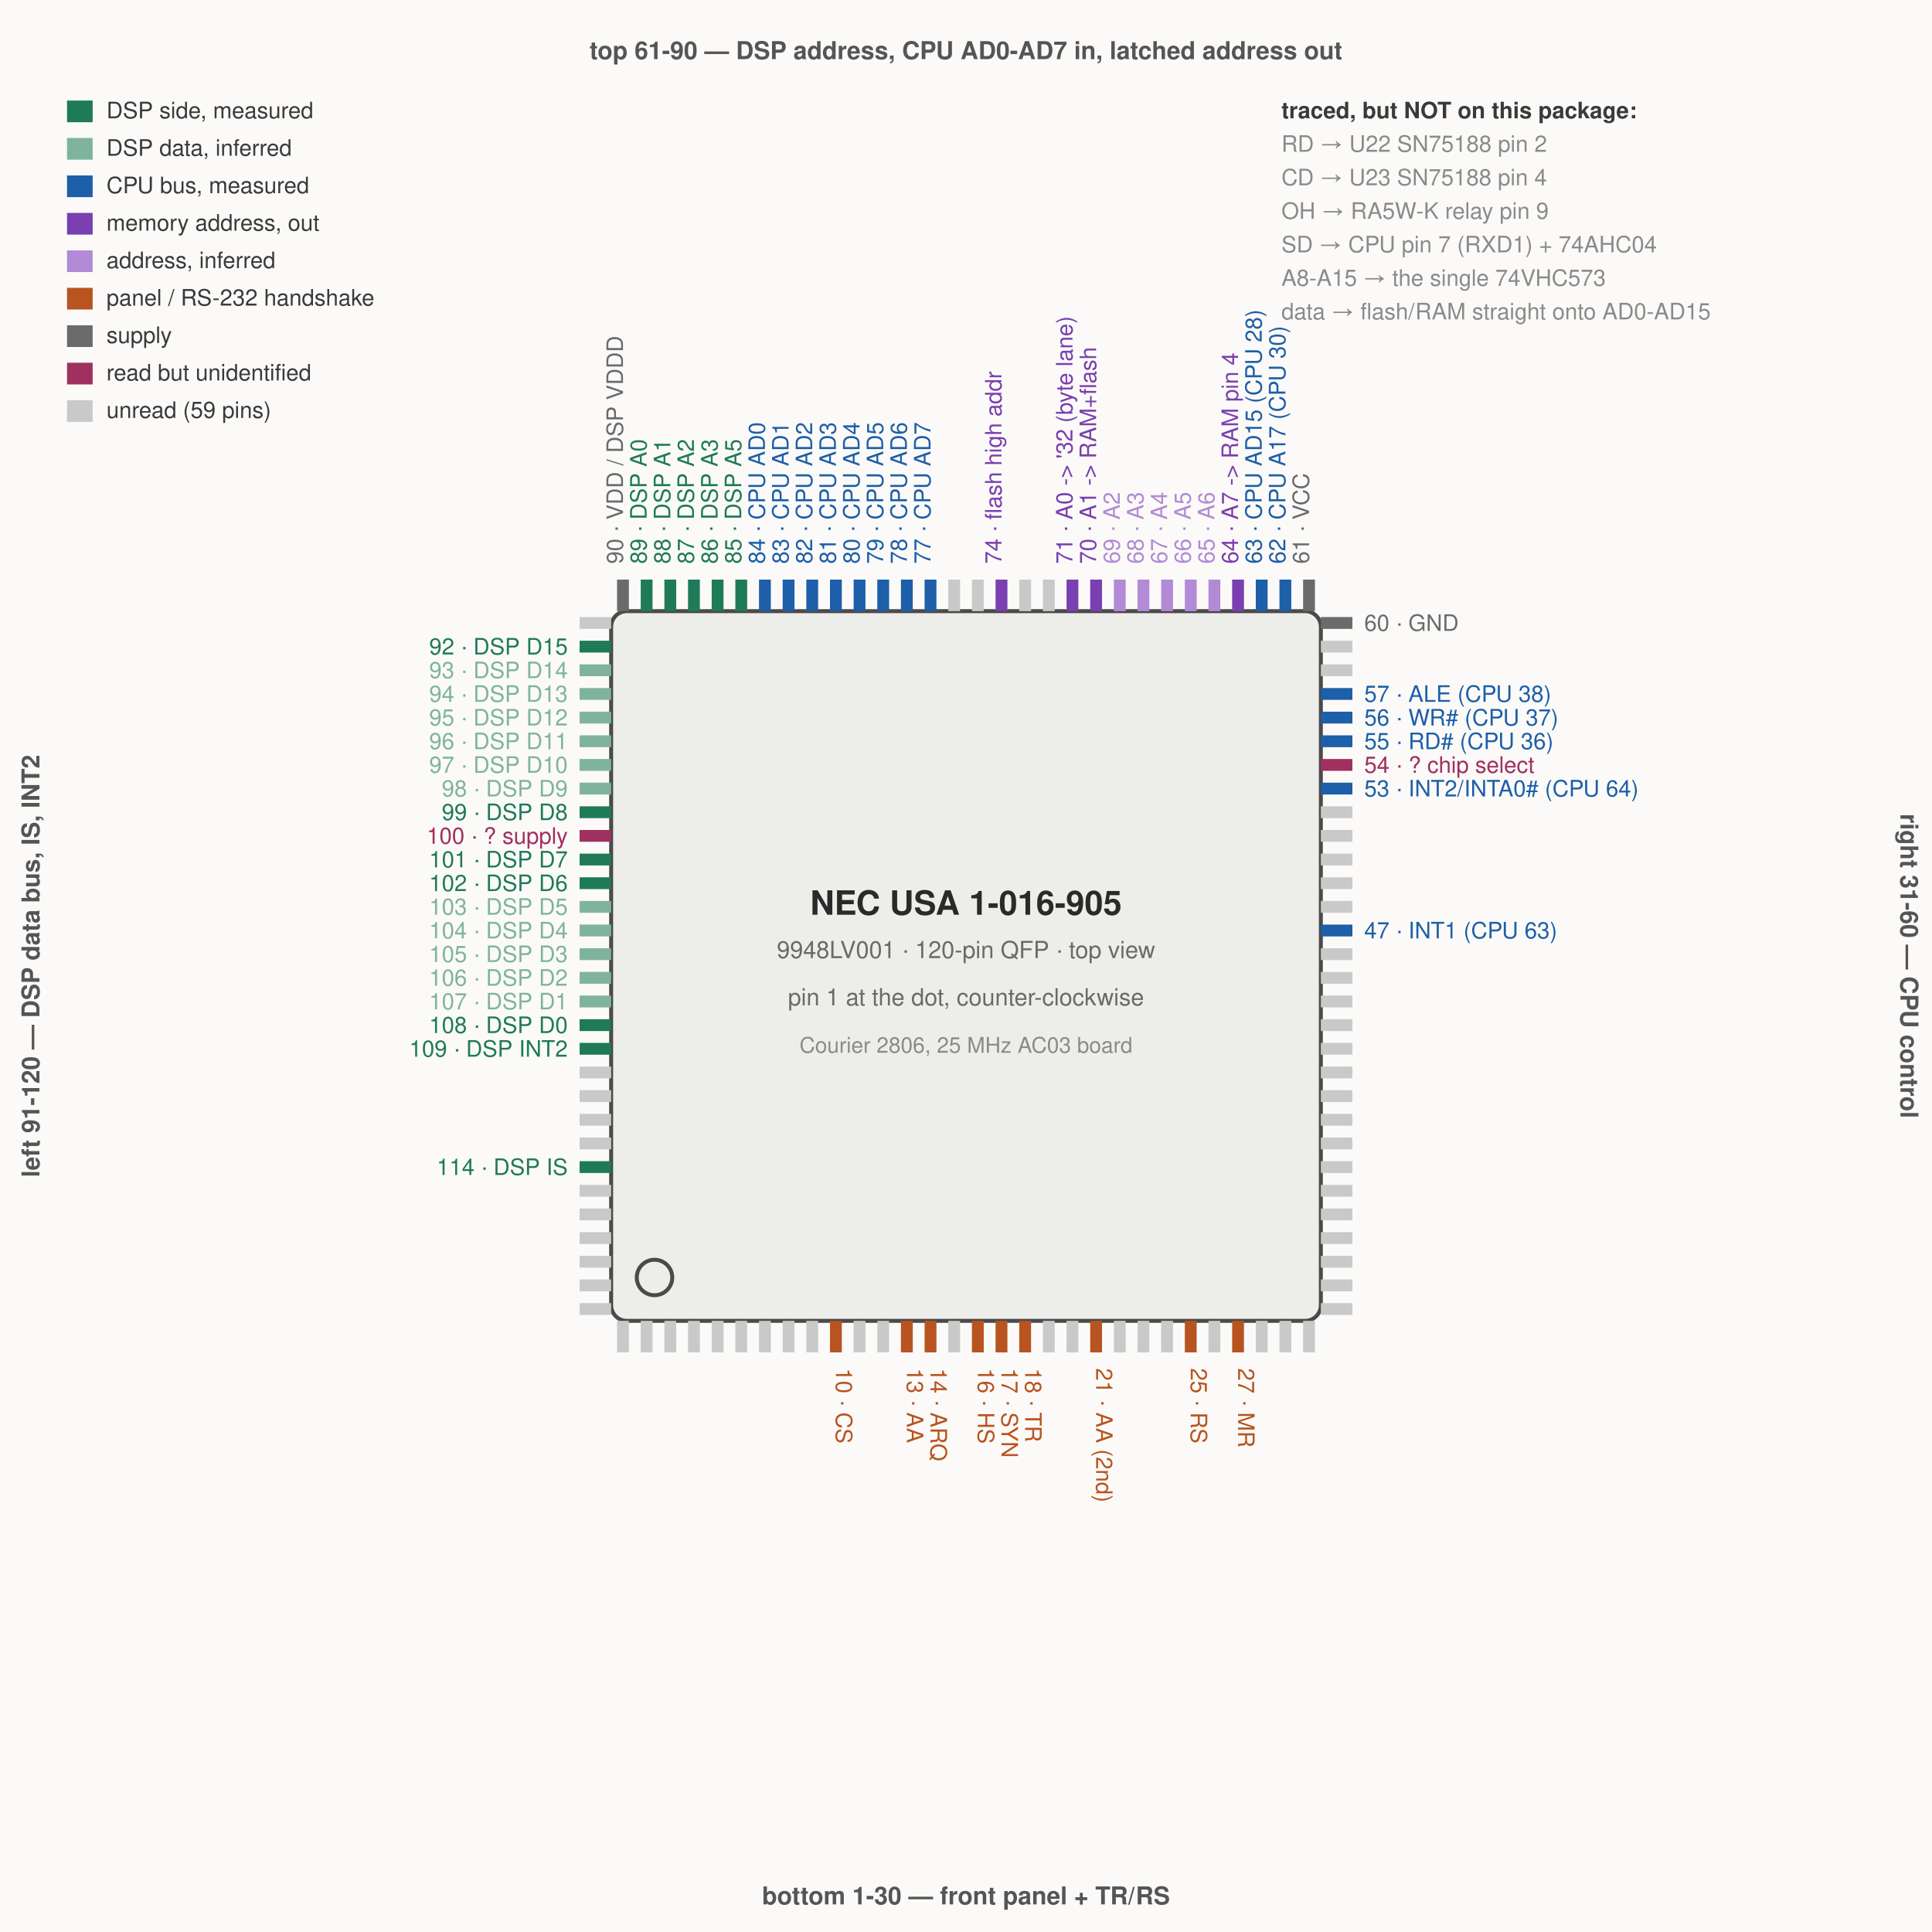
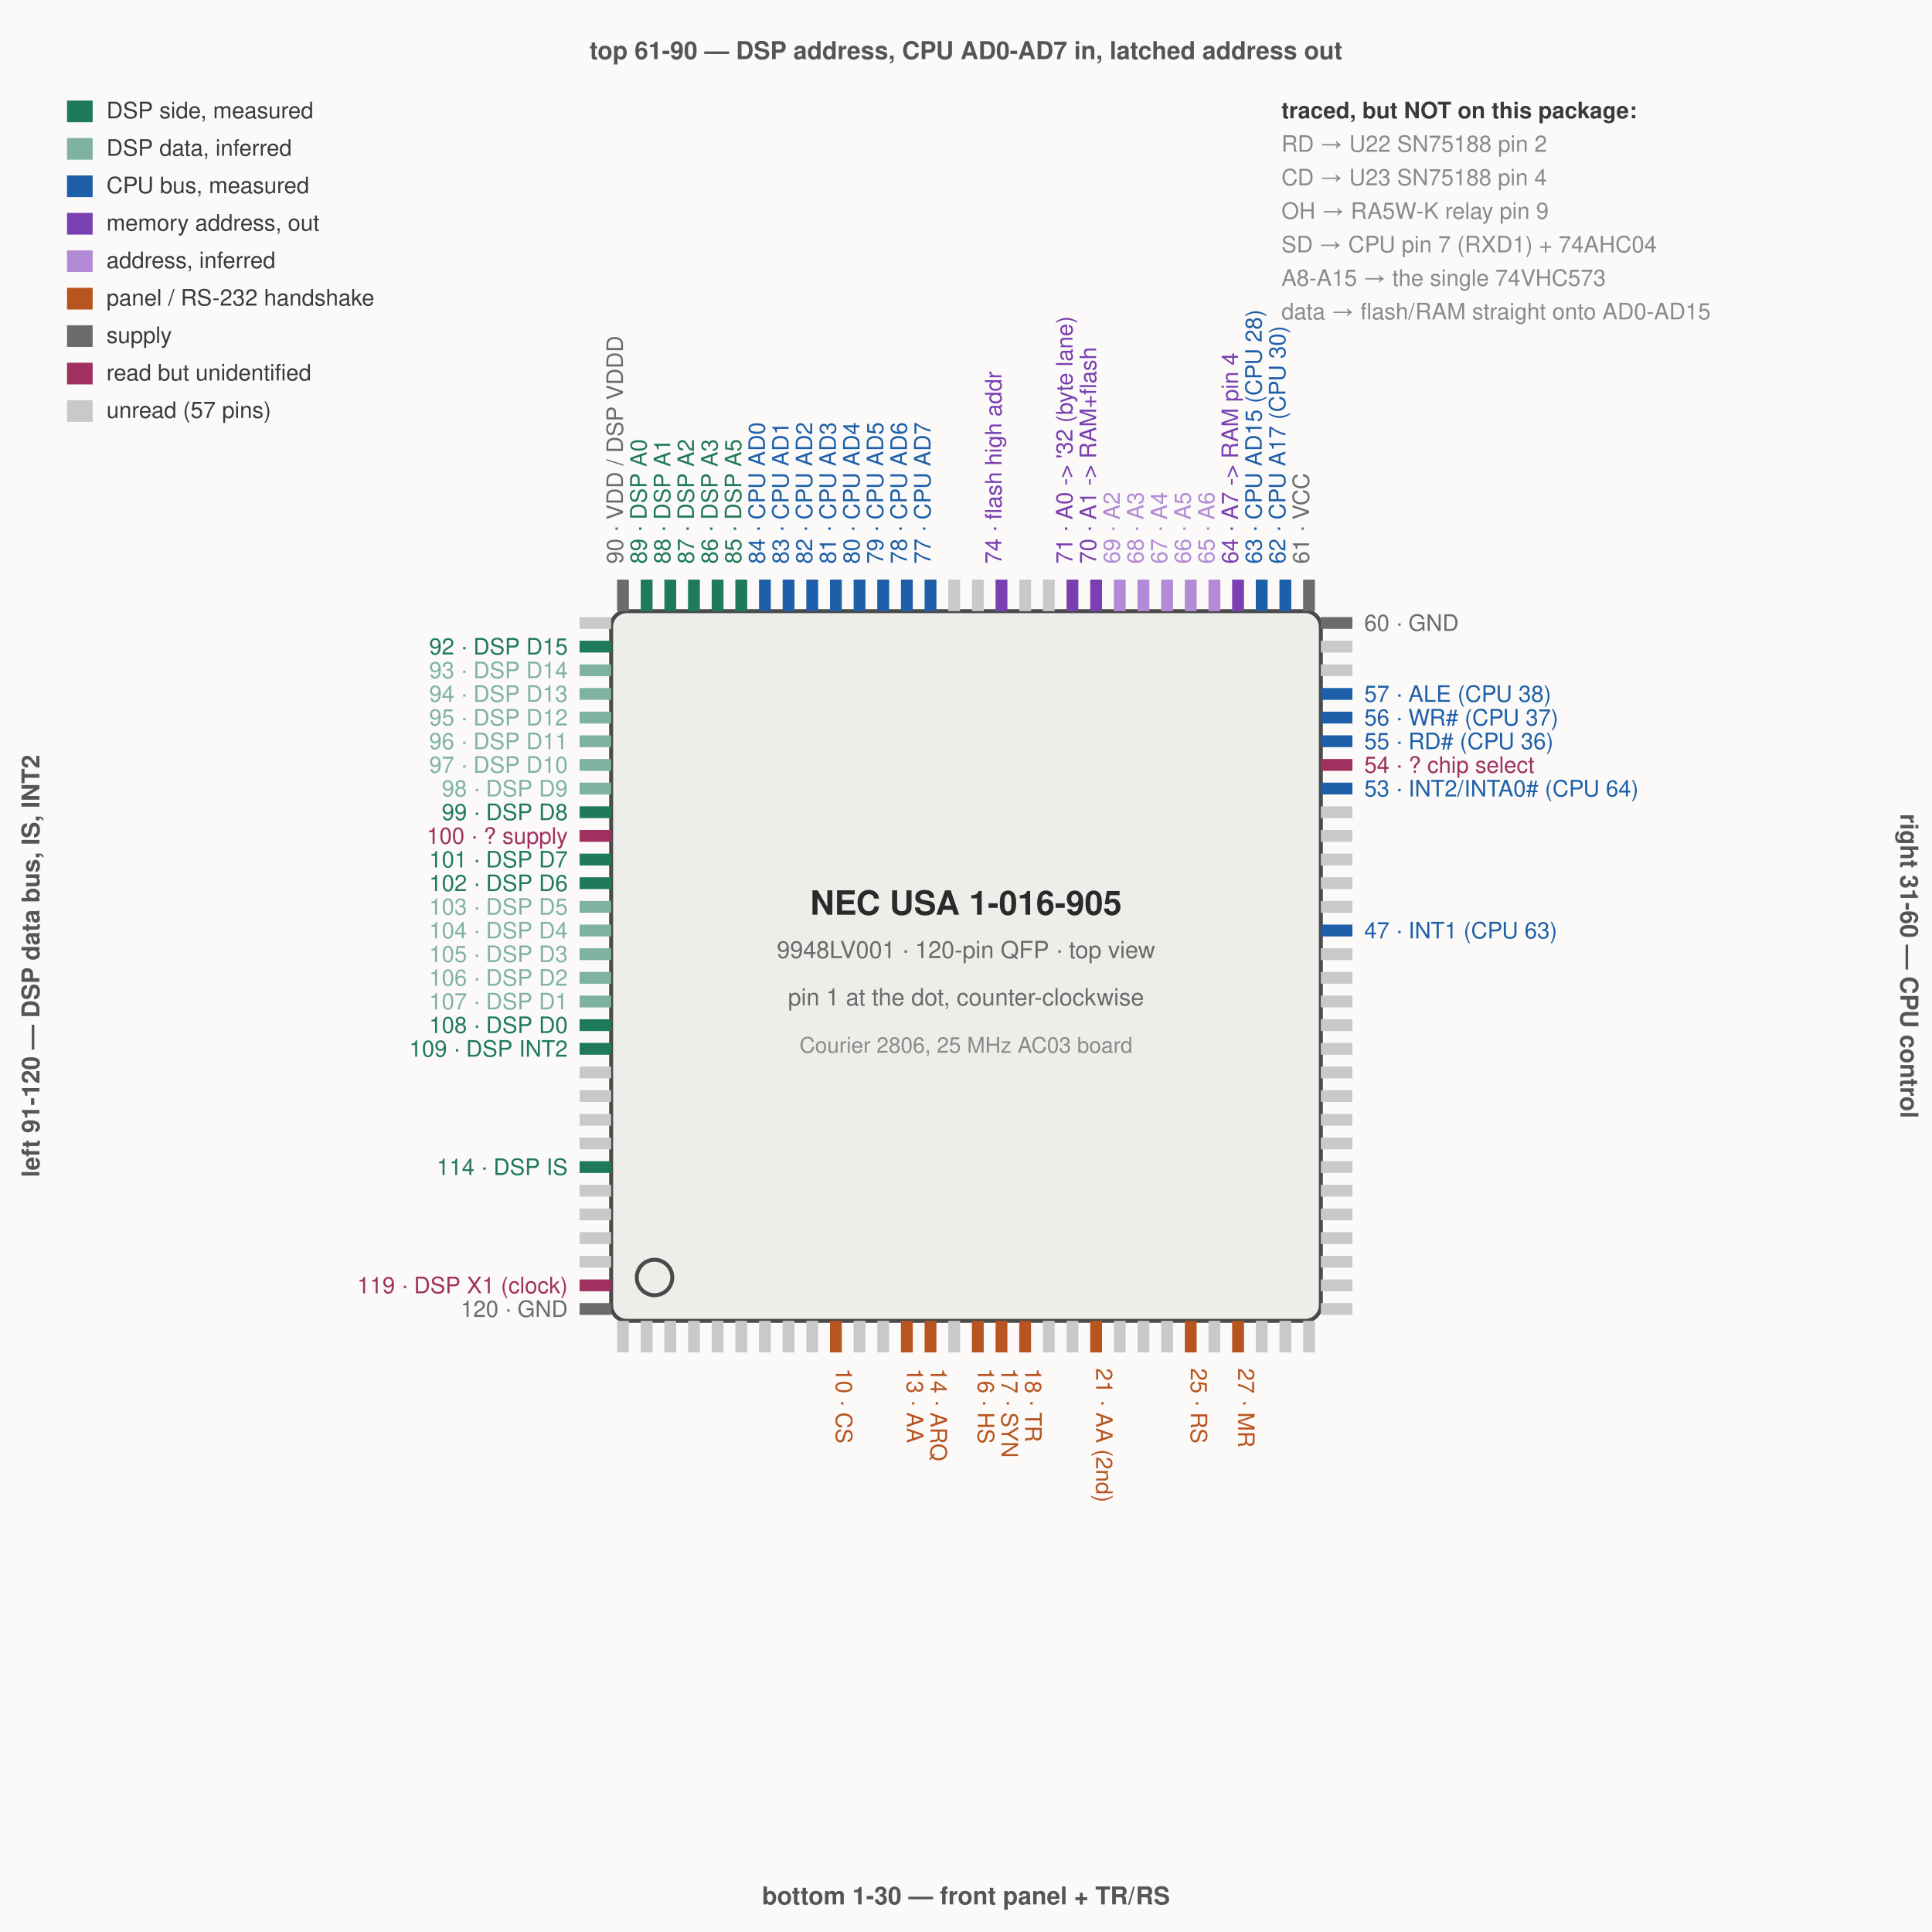
<svg xmlns="http://www.w3.org/2000/svg" viewBox="0 0 980 980" width="980" height="980" font-family="ui-sans-serif,Helvetica,Arial,sans-serif">
  <rect width="980" height="980" fill="#fbfaf8" />
  <rect x="310.0" y="310.0" width="360.0" height="360.0" rx="8" fill="#ededea" stroke="#4a4a4a" stroke-width="2" />
  <circle cx="332.0" cy="648.0" r="9" fill="none" stroke="#4a4a4a" stroke-width="2" />
  <text x="490.0" y="464.0" text-anchor="middle" font-size="17" font-weight="600" fill="#2a2a2a">NEC USA 1-016-905</text>
  <text x="490.0" y="486.0" text-anchor="middle" font-size="12" fill="#6a6a6a">9948LV001 · 120-pin QFP · top view</text>
  <text x="490.0" y="510.0" text-anchor="middle" font-size="12" fill="#6a6a6a">pin 1 at the dot, counter-clockwise</text>
  <text x="490.0" y="534.0" text-anchor="middle" font-size="11" fill="#8a8a8a">Courier 2806, 25 MHz AC03 board</text>
  <rect x="313.0" y="670.0" width="6.0" height="16.0" fill="#c9c9c9" />
  <rect x="325.0" y="670.0" width="6.0" height="16.0" fill="#c9c9c9" />
  <rect x="337.0" y="670.0" width="6.0" height="16.0" fill="#c9c9c9" />
  <rect x="349.0" y="670.0" width="6.0" height="16.0" fill="#c9c9c9" />
  <rect x="361.0" y="670.0" width="6.0" height="16.0" fill="#c9c9c9" />
  <rect x="373.0" y="670.0" width="6.0" height="16.0" fill="#c9c9c9" />
  <rect x="385.0" y="670.0" width="6.0" height="16.0" fill="#c9c9c9" />
  <rect x="397.0" y="670.0" width="6.0" height="16.0" fill="#c9c9c9" />
  <rect x="409.0" y="670.0" width="6.0" height="16.0" fill="#c9c9c9" />
  <rect x="421.0" y="670.0" width="6.0" height="16.0" fill="#b8541f" />
  <text transform="translate(424.0,694.0) rotate(90)" font-size="11.5" fill="#b8541f">10 · CS</text>
  <rect x="433.0" y="670.0" width="6.0" height="16.0" fill="#c9c9c9" />
  <rect x="445.0" y="670.0" width="6.0" height="16.0" fill="#c9c9c9" />
  <rect x="457.0" y="670.0" width="6.0" height="16.0" fill="#b8541f" />
  <text transform="translate(460.0,694.0) rotate(90)" font-size="11.5" fill="#b8541f">13 · AA</text>
  <rect x="469.0" y="670.0" width="6.0" height="16.0" fill="#b8541f" />
  <text transform="translate(472.0,694.0) rotate(90)" font-size="11.5" fill="#b8541f">14 · ARQ</text>
  <rect x="481.0" y="670.0" width="6.0" height="16.0" fill="#c9c9c9" />
  <rect x="493.0" y="670.0" width="6.0" height="16.0" fill="#b8541f" />
  <text transform="translate(496.0,694.0) rotate(90)" font-size="11.5" fill="#b8541f">16 · HS</text>
  <rect x="505.0" y="670.0" width="6.0" height="16.0" fill="#b8541f" />
  <text transform="translate(508.0,694.0) rotate(90)" font-size="11.5" fill="#b8541f">17 · SYN</text>
  <rect x="517.0" y="670.0" width="6.0" height="16.0" fill="#b8541f" />
  <text transform="translate(520.0,694.0) rotate(90)" font-size="11.5" fill="#b8541f">18 · TR</text>
  <rect x="529.0" y="670.0" width="6.0" height="16.0" fill="#c9c9c9" />
  <rect x="541.0" y="670.0" width="6.0" height="16.0" fill="#c9c9c9" />
  <rect x="553.0" y="670.0" width="6.0" height="16.0" fill="#b8541f" />
  <text transform="translate(556.0,694.0) rotate(90)" font-size="11.5" fill="#b8541f">21 · AA (2nd)</text>
  <rect x="565.0" y="670.0" width="6.0" height="16.0" fill="#c9c9c9" />
  <rect x="577.0" y="670.0" width="6.0" height="16.0" fill="#c9c9c9" />
  <rect x="589.0" y="670.0" width="6.0" height="16.0" fill="#c9c9c9" />
  <rect x="601.0" y="670.0" width="6.0" height="16.0" fill="#b8541f" />
  <text transform="translate(604.0,694.0) rotate(90)" font-size="11.5" fill="#b8541f">25 · RS</text>
  <rect x="613.0" y="670.0" width="6.0" height="16.0" fill="#c9c9c9" />
  <rect x="625.0" y="670.0" width="6.0" height="16.0" fill="#b8541f" />
  <text transform="translate(628.0,694.0) rotate(90)" font-size="11.5" fill="#b8541f">27 · MR</text>
  <rect x="637.0" y="670.0" width="6.0" height="16.0" fill="#c9c9c9" />
  <rect x="649.0" y="670.0" width="6.0" height="16.0" fill="#c9c9c9" />
  <rect x="661.0" y="670.0" width="6.0" height="16.0" fill="#c9c9c9" />
  <rect x="670.0" y="661.0" width="16.0" height="6.0" fill="#c9c9c9" />
  <rect x="670.0" y="649.0" width="16.0" height="6.0" fill="#c9c9c9" />
  <rect x="670.0" y="637.0" width="16.0" height="6.0" fill="#c9c9c9" />
  <rect x="670.0" y="625.0" width="16.0" height="6.0" fill="#c9c9c9" />
  <rect x="670.0" y="613.0" width="16.0" height="6.0" fill="#c9c9c9" />
  <rect x="670.0" y="601.0" width="16.0" height="6.0" fill="#c9c9c9" />
  <rect x="670.0" y="589.0" width="16.0" height="6.0" fill="#c9c9c9" />
  <rect x="670.0" y="577.0" width="16.0" height="6.0" fill="#c9c9c9" />
  <rect x="670.0" y="565.0" width="16.0" height="6.0" fill="#c9c9c9" />
  <rect x="670.0" y="553.0" width="16.0" height="6.0" fill="#c9c9c9" />
  <rect x="670.0" y="541.0" width="16.0" height="6.0" fill="#c9c9c9" />
  <rect x="670.0" y="529.0" width="16.0" height="6.0" fill="#c9c9c9" />
  <rect x="670.0" y="517.0" width="16.0" height="6.0" fill="#c9c9c9" />
  <rect x="670.0" y="505.0" width="16.0" height="6.0" fill="#c9c9c9" />
  <rect x="670.0" y="493.0" width="16.0" height="6.0" fill="#c9c9c9" />
  <rect x="670.0" y="481.0" width="16.0" height="6.0" fill="#c9c9c9" />
  <rect x="670.0" y="469.0" width="16.0" height="6.0" fill="#1d5fa8" />
  <text x="692.0" y="476.0" font-size="11.5" fill="#1d5fa8">47 · INT1 (CPU 63)</text>
  <rect x="670.0" y="457.0" width="16.0" height="6.0" fill="#c9c9c9" />
  <rect x="670.0" y="445.0" width="16.0" height="6.0" fill="#c9c9c9" />
  <rect x="670.0" y="433.0" width="16.0" height="6.0" fill="#c9c9c9" />
  <rect x="670.0" y="421.0" width="16.0" height="6.0" fill="#c9c9c9" />
  <rect x="670.0" y="409.0" width="16.0" height="6.0" fill="#c9c9c9" />
  <rect x="670.0" y="397.0" width="16.0" height="6.0" fill="#1d5fa8" />
  <text x="692.0" y="404.0" font-size="11.5" fill="#1d5fa8">53 · INT2/INTA0# (CPU 64)</text>
  <rect x="670.0" y="385.0" width="16.0" height="6.0" fill="#a03060" />
  <text x="692.0" y="392.0" font-size="11.5" fill="#a03060">54 · ? chip select</text>
  <rect x="670.0" y="373.0" width="16.0" height="6.0" fill="#1d5fa8" />
  <text x="692.0" y="380.0" font-size="11.5" fill="#1d5fa8">55 · RD#  (CPU 36)</text>
  <rect x="670.0" y="361.0" width="16.0" height="6.0" fill="#1d5fa8" />
  <text x="692.0" y="368.0" font-size="11.5" fill="#1d5fa8">56 · WR#  (CPU 37)</text>
  <rect x="670.0" y="349.0" width="16.0" height="6.0" fill="#1d5fa8" />
  <text x="692.0" y="356.0" font-size="11.5" fill="#1d5fa8">57 · ALE  (CPU 38)</text>
  <rect x="670.0" y="337.0" width="16.0" height="6.0" fill="#c9c9c9" />
  <rect x="670.0" y="325.0" width="16.0" height="6.0" fill="#c9c9c9" />
  <rect x="670.0" y="313.0" width="16.0" height="6.0" fill="#6b6b6b" />
  <text x="692.0" y="320.0" font-size="11.5" fill="#6b6b6b">60 · GND</text>
  <rect x="661.0" y="294.0" width="6.0" height="16.0" fill="#6b6b6b" />
  <text transform="translate(664.0,286.0) rotate(-90)" font-size="11.5" fill="#6b6b6b">61 · VCC</text>
  <rect x="649.0" y="294.0" width="6.0" height="16.0" fill="#1d5fa8" />
  <text transform="translate(652.0,286.0) rotate(-90)" font-size="11.5" fill="#1d5fa8">62 · CPU A17 (CPU 30)</text>
  <rect x="637.0" y="294.0" width="6.0" height="16.0" fill="#1d5fa8" />
  <text transform="translate(640.0,286.0) rotate(-90)" font-size="11.5" fill="#1d5fa8">63 · CPU AD15 (CPU 28)</text>
  <rect x="625.0" y="294.0" width="6.0" height="16.0" fill="#7a3fb0" />
  <text transform="translate(628.0,286.0) rotate(-90)" font-size="11.5" fill="#7a3fb0">64 · A7 -&gt; RAM pin 4</text>
  <rect x="613.0" y="294.0" width="6.0" height="16.0" fill="#b28ad6" />
  <text transform="translate(616.0,286.0) rotate(-90)" font-size="11.5" fill="#b28ad6">65 · A6</text>
  <rect x="601.0" y="294.0" width="6.0" height="16.0" fill="#b28ad6" />
  <text transform="translate(604.0,286.0) rotate(-90)" font-size="11.5" fill="#b28ad6">66 · A5</text>
  <rect x="589.0" y="294.0" width="6.0" height="16.0" fill="#b28ad6" />
  <text transform="translate(592.0,286.0) rotate(-90)" font-size="11.5" fill="#b28ad6">67 · A4</text>
  <rect x="577.0" y="294.0" width="6.0" height="16.0" fill="#b28ad6" />
  <text transform="translate(580.0,286.0) rotate(-90)" font-size="11.5" fill="#b28ad6">68 · A3</text>
  <rect x="565.0" y="294.0" width="6.0" height="16.0" fill="#b28ad6" />
  <text transform="translate(568.0,286.0) rotate(-90)" font-size="11.5" fill="#b28ad6">69 · A2</text>
  <rect x="553.0" y="294.0" width="6.0" height="16.0" fill="#7a3fb0" />
  <text transform="translate(556.0,286.0) rotate(-90)" font-size="11.5" fill="#7a3fb0">70 · A1 -&gt; RAM+flash</text>
  <rect x="541.0" y="294.0" width="6.0" height="16.0" fill="#7a3fb0" />
  <text transform="translate(544.0,286.0) rotate(-90)" font-size="11.5" fill="#7a3fb0">71 · A0 -&gt; '32 (byte lane)</text>
  <rect x="529.0" y="294.0" width="6.0" height="16.0" fill="#c9c9c9" />
  <rect x="517.0" y="294.0" width="6.0" height="16.0" fill="#c9c9c9" />
  <rect x="505.0" y="294.0" width="6.0" height="16.0" fill="#7a3fb0" />
  <text transform="translate(508.0,286.0) rotate(-90)" font-size="11.5" fill="#7a3fb0">74 · flash high addr</text>
  <rect x="493.0" y="294.0" width="6.0" height="16.0" fill="#c9c9c9" />
  <rect x="481.0" y="294.0" width="6.0" height="16.0" fill="#c9c9c9" />
  <rect x="469.0" y="294.0" width="6.0" height="16.0" fill="#1d5fa8" />
  <text transform="translate(472.0,286.0) rotate(-90)" font-size="11.5" fill="#1d5fa8">77 · CPU AD7</text>
  <rect x="457.0" y="294.0" width="6.0" height="16.0" fill="#1d5fa8" />
  <text transform="translate(460.0,286.0) rotate(-90)" font-size="11.5" fill="#1d5fa8">78 · CPU AD6</text>
  <rect x="445.0" y="294.0" width="6.0" height="16.0" fill="#1d5fa8" />
  <text transform="translate(448.0,286.0) rotate(-90)" font-size="11.5" fill="#1d5fa8">79 · CPU AD5</text>
  <rect x="433.0" y="294.0" width="6.0" height="16.0" fill="#1d5fa8" />
  <text transform="translate(436.0,286.0) rotate(-90)" font-size="11.5" fill="#1d5fa8">80 · CPU AD4</text>
  <rect x="421.0" y="294.0" width="6.0" height="16.0" fill="#1d5fa8" />
  <text transform="translate(424.0,286.0) rotate(-90)" font-size="11.5" fill="#1d5fa8">81 · CPU AD3</text>
  <rect x="409.0" y="294.0" width="6.0" height="16.0" fill="#1d5fa8" />
  <text transform="translate(412.0,286.0) rotate(-90)" font-size="11.5" fill="#1d5fa8">82 · CPU AD2</text>
  <rect x="397.0" y="294.0" width="6.0" height="16.0" fill="#1d5fa8" />
  <text transform="translate(400.0,286.0) rotate(-90)" font-size="11.5" fill="#1d5fa8">83 · CPU AD1</text>
  <rect x="385.0" y="294.0" width="6.0" height="16.0" fill="#1d5fa8" />
  <text transform="translate(388.0,286.0) rotate(-90)" font-size="11.5" fill="#1d5fa8">84 · CPU AD0</text>
  <rect x="373.0" y="294.0" width="6.0" height="16.0" fill="#1f7a5a" />
  <text transform="translate(376.0,286.0) rotate(-90)" font-size="11.5" fill="#1f7a5a">85 · DSP A5</text>
  <rect x="361.0" y="294.0" width="6.0" height="16.0" fill="#1f7a5a" />
  <text transform="translate(364.0,286.0) rotate(-90)" font-size="11.5" fill="#1f7a5a">86 · DSP A3</text>
  <rect x="349.0" y="294.0" width="6.0" height="16.0" fill="#1f7a5a" />
  <text transform="translate(352.0,286.0) rotate(-90)" font-size="11.5" fill="#1f7a5a">87 · DSP A2</text>
  <rect x="337.0" y="294.0" width="6.0" height="16.0" fill="#1f7a5a" />
  <text transform="translate(340.0,286.0) rotate(-90)" font-size="11.5" fill="#1f7a5a">88 · DSP A1</text>
  <rect x="325.0" y="294.0" width="6.0" height="16.0" fill="#1f7a5a" />
  <text transform="translate(328.0,286.0) rotate(-90)" font-size="11.5" fill="#1f7a5a">89 · DSP A0</text>
  <rect x="313.0" y="294.0" width="6.0" height="16.0" fill="#6b6b6b" />
  <text transform="translate(316.0,286.0) rotate(-90)" font-size="11.5" fill="#6b6b6b">90 · VDD / DSP VDDD</text>
  <rect x="294.0" y="313.0" width="16.0" height="6.0" fill="#c9c9c9" />
  <rect x="294.0" y="325.0" width="16.0" height="6.0" fill="#1f7a5a" />
  <text x="288.0" y="332.0" text-anchor="end" font-size="11.5" fill="#1f7a5a">92 · DSP D15</text>
  <rect x="294.0" y="337.0" width="16.0" height="6.0" fill="#7fb3a0" />
  <text x="288.0" y="344.0" text-anchor="end" font-size="11.5" fill="#7fb3a0">93 · DSP D14</text>
  <rect x="294.0" y="349.0" width="16.0" height="6.0" fill="#7fb3a0" />
  <text x="288.0" y="356.0" text-anchor="end" font-size="11.5" fill="#7fb3a0">94 · DSP D13</text>
  <rect x="294.0" y="361.0" width="16.0" height="6.0" fill="#7fb3a0" />
  <text x="288.0" y="368.0" text-anchor="end" font-size="11.5" fill="#7fb3a0">95 · DSP D12</text>
  <rect x="294.0" y="373.0" width="16.0" height="6.0" fill="#7fb3a0" />
  <text x="288.0" y="380.0" text-anchor="end" font-size="11.5" fill="#7fb3a0">96 · DSP D11</text>
  <rect x="294.0" y="385.0" width="16.0" height="6.0" fill="#7fb3a0" />
  <text x="288.0" y="392.0" text-anchor="end" font-size="11.5" fill="#7fb3a0">97 · DSP D10</text>
  <rect x="294.0" y="397.0" width="16.0" height="6.0" fill="#7fb3a0" />
  <text x="288.0" y="404.0" text-anchor="end" font-size="11.5" fill="#7fb3a0">98 · DSP D9</text>
  <rect x="294.0" y="409.0" width="16.0" height="6.0" fill="#1f7a5a" />
  <text x="288.0" y="416.0" text-anchor="end" font-size="11.5" fill="#1f7a5a">99 · DSP D8</text>
  <rect x="294.0" y="421.0" width="16.0" height="6.0" fill="#a03060" />
  <text x="288.0" y="428.0" text-anchor="end" font-size="11.5" fill="#a03060">100 · ? supply</text>
  <rect x="294.0" y="433.0" width="16.0" height="6.0" fill="#1f7a5a" />
  <text x="288.0" y="440.0" text-anchor="end" font-size="11.5" fill="#1f7a5a">101 · DSP D7</text>
  <rect x="294.0" y="445.0" width="16.0" height="6.0" fill="#1f7a5a" />
  <text x="288.0" y="452.0" text-anchor="end" font-size="11.5" fill="#1f7a5a">102 · DSP D6</text>
  <rect x="294.0" y="457.0" width="16.0" height="6.0" fill="#7fb3a0" />
  <text x="288.0" y="464.0" text-anchor="end" font-size="11.5" fill="#7fb3a0">103 · DSP D5</text>
  <rect x="294.0" y="469.0" width="16.0" height="6.0" fill="#7fb3a0" />
  <text x="288.0" y="476.0" text-anchor="end" font-size="11.5" fill="#7fb3a0">104 · DSP D4</text>
  <rect x="294.0" y="481.0" width="16.0" height="6.0" fill="#7fb3a0" />
  <text x="288.0" y="488.0" text-anchor="end" font-size="11.5" fill="#7fb3a0">105 · DSP D3</text>
  <rect x="294.0" y="493.0" width="16.0" height="6.0" fill="#7fb3a0" />
  <text x="288.0" y="500.0" text-anchor="end" font-size="11.5" fill="#7fb3a0">106 · DSP D2</text>
  <rect x="294.0" y="505.0" width="16.0" height="6.0" fill="#7fb3a0" />
  <text x="288.0" y="512.0" text-anchor="end" font-size="11.5" fill="#7fb3a0">107 · DSP D1</text>
  <rect x="294.0" y="517.0" width="16.0" height="6.0" fill="#1f7a5a" />
  <text x="288.0" y="524.0" text-anchor="end" font-size="11.5" fill="#1f7a5a">108 · DSP D0</text>
  <rect x="294.0" y="529.0" width="16.0" height="6.0" fill="#1f7a5a" />
  <text x="288.0" y="536.0" text-anchor="end" font-size="11.5" fill="#1f7a5a">109 · DSP INT2</text>
  <rect x="294.0" y="541.0" width="16.0" height="6.0" fill="#c9c9c9" />
  <rect x="294.0" y="553.0" width="16.0" height="6.0" fill="#c9c9c9" />
  <rect x="294.0" y="565.0" width="16.0" height="6.0" fill="#c9c9c9" />
  <rect x="294.0" y="577.0" width="16.0" height="6.0" fill="#c9c9c9" />
  <rect x="294.0" y="589.0" width="16.0" height="6.0" fill="#1f7a5a" />
  <text x="288.0" y="596.0" text-anchor="end" font-size="11.5" fill="#1f7a5a">114 · DSP IS</text>
  <rect x="294.0" y="601.0" width="16.0" height="6.0" fill="#c9c9c9" />
  <rect x="294.0" y="613.0" width="16.0" height="6.0" fill="#c9c9c9" />
  <rect x="294.0" y="625.0" width="16.0" height="6.0" fill="#c9c9c9" />
  <rect x="294.0" y="637.0" width="16.0" height="6.0" fill="#c9c9c9" />
-   <rect x="294.0" y="649.0" width="16.0" height="6.0" fill="#c9c9c9" />
-   <rect x="294.0" y="661.0" width="16.0" height="6.0" fill="#c9c9c9" />
+   <rect x="294.0" y="649.0" width="16.0" height="6.0" fill="#a03060" />
+   <text x="288.0" y="656.0" text-anchor="end" font-size="11.5" fill="#a03060">119 · DSP X1 (clock)</text>
+   <rect x="294.0" y="661.0" width="16.0" height="6.0" fill="#6b6b6b" />
+   <text x="288.0" y="668.0" text-anchor="end" font-size="11.5" fill="#6b6b6b">120 · GND</text>
  <text x="490.0" y="30" text-anchor="middle" font-size="12.5" font-weight="600" fill="#555">top 61-90 — DSP address, CPU AD0-AD7 in, latched address out</text>
  <text x="490.0" y="966" text-anchor="middle" font-size="12.5" font-weight="600" fill="#555">bottom 1-30 — front panel + TR/RS</text>
  <text transform="translate(20,490.0) rotate(-90)" text-anchor="middle" font-size="12.5" font-weight="600" fill="#555">left 91-120 — DSP data bus, IS, INT2</text>
  <text transform="translate(964,490.0) rotate(90)" text-anchor="middle" font-size="12.5" font-weight="600" fill="#555">right 31-60 — CPU control</text>
  <rect x="34" y="51" width="13" height="11" fill="#1f7a5a" />
  <text x="54" y="60" font-size="11.5" fill="#3a3a3a">DSP side, measured</text>
  <rect x="34" y="70" width="13" height="11" fill="#7fb3a0" />
  <text x="54" y="79" font-size="11.5" fill="#3a3a3a">DSP data, inferred</text>
  <rect x="34" y="89" width="13" height="11" fill="#1d5fa8" />
  <text x="54" y="98" font-size="11.5" fill="#3a3a3a">CPU bus, measured</text>
  <rect x="34" y="108" width="13" height="11" fill="#7a3fb0" />
  <text x="54" y="117" font-size="11.5" fill="#3a3a3a">memory address, out</text>
  <rect x="34" y="127" width="13" height="11" fill="#b28ad6" />
  <text x="54" y="136" font-size="11.5" fill="#3a3a3a">address, inferred</text>
  <rect x="34" y="146" width="13" height="11" fill="#b8541f" />
  <text x="54" y="155" font-size="11.5" fill="#3a3a3a">panel / RS-232 handshake</text>
  <rect x="34" y="165" width="13" height="11" fill="#6b6b6b" />
  <text x="54" y="174" font-size="11.5" fill="#3a3a3a">supply</text>
  <rect x="34" y="184" width="13" height="11" fill="#a03060" />
  <text x="54" y="193" font-size="11.5" fill="#3a3a3a">read but unidentified</text>
  <rect x="34" y="203" width="13" height="11" fill="#c9c9c9" />
-   <text x="54" y="212" font-size="11.5" fill="#3a3a3a">unread (59 pins)</text>
+   <text x="54" y="212" font-size="11.5" fill="#3a3a3a">unread (57 pins)</text>
  <text x="650" y="60" font-size="11.5" font-weight="600" fill="#3a3a3a">traced, but NOT on this package:</text>
  <text x="650" y="77" font-size="11.5" fill="#8a8a8a">RD → U22 SN75188 pin 2</text>
  <text x="650" y="94" font-size="11.5" fill="#8a8a8a">CD → U23 SN75188 pin 4</text>
  <text x="650" y="111" font-size="11.5" fill="#8a8a8a">OH → RA5W-K relay pin 9</text>
  <text x="650" y="128" font-size="11.5" fill="#8a8a8a">SD → CPU pin 7 (RXD1) + 74AHC04</text>
  <text x="650" y="145" font-size="11.5" fill="#8a8a8a">A8-A15 → the single 74VHC573</text>
  <text x="650" y="162" font-size="11.5" fill="#8a8a8a">data → flash/RAM straight onto AD0-AD15</text>
</svg>
